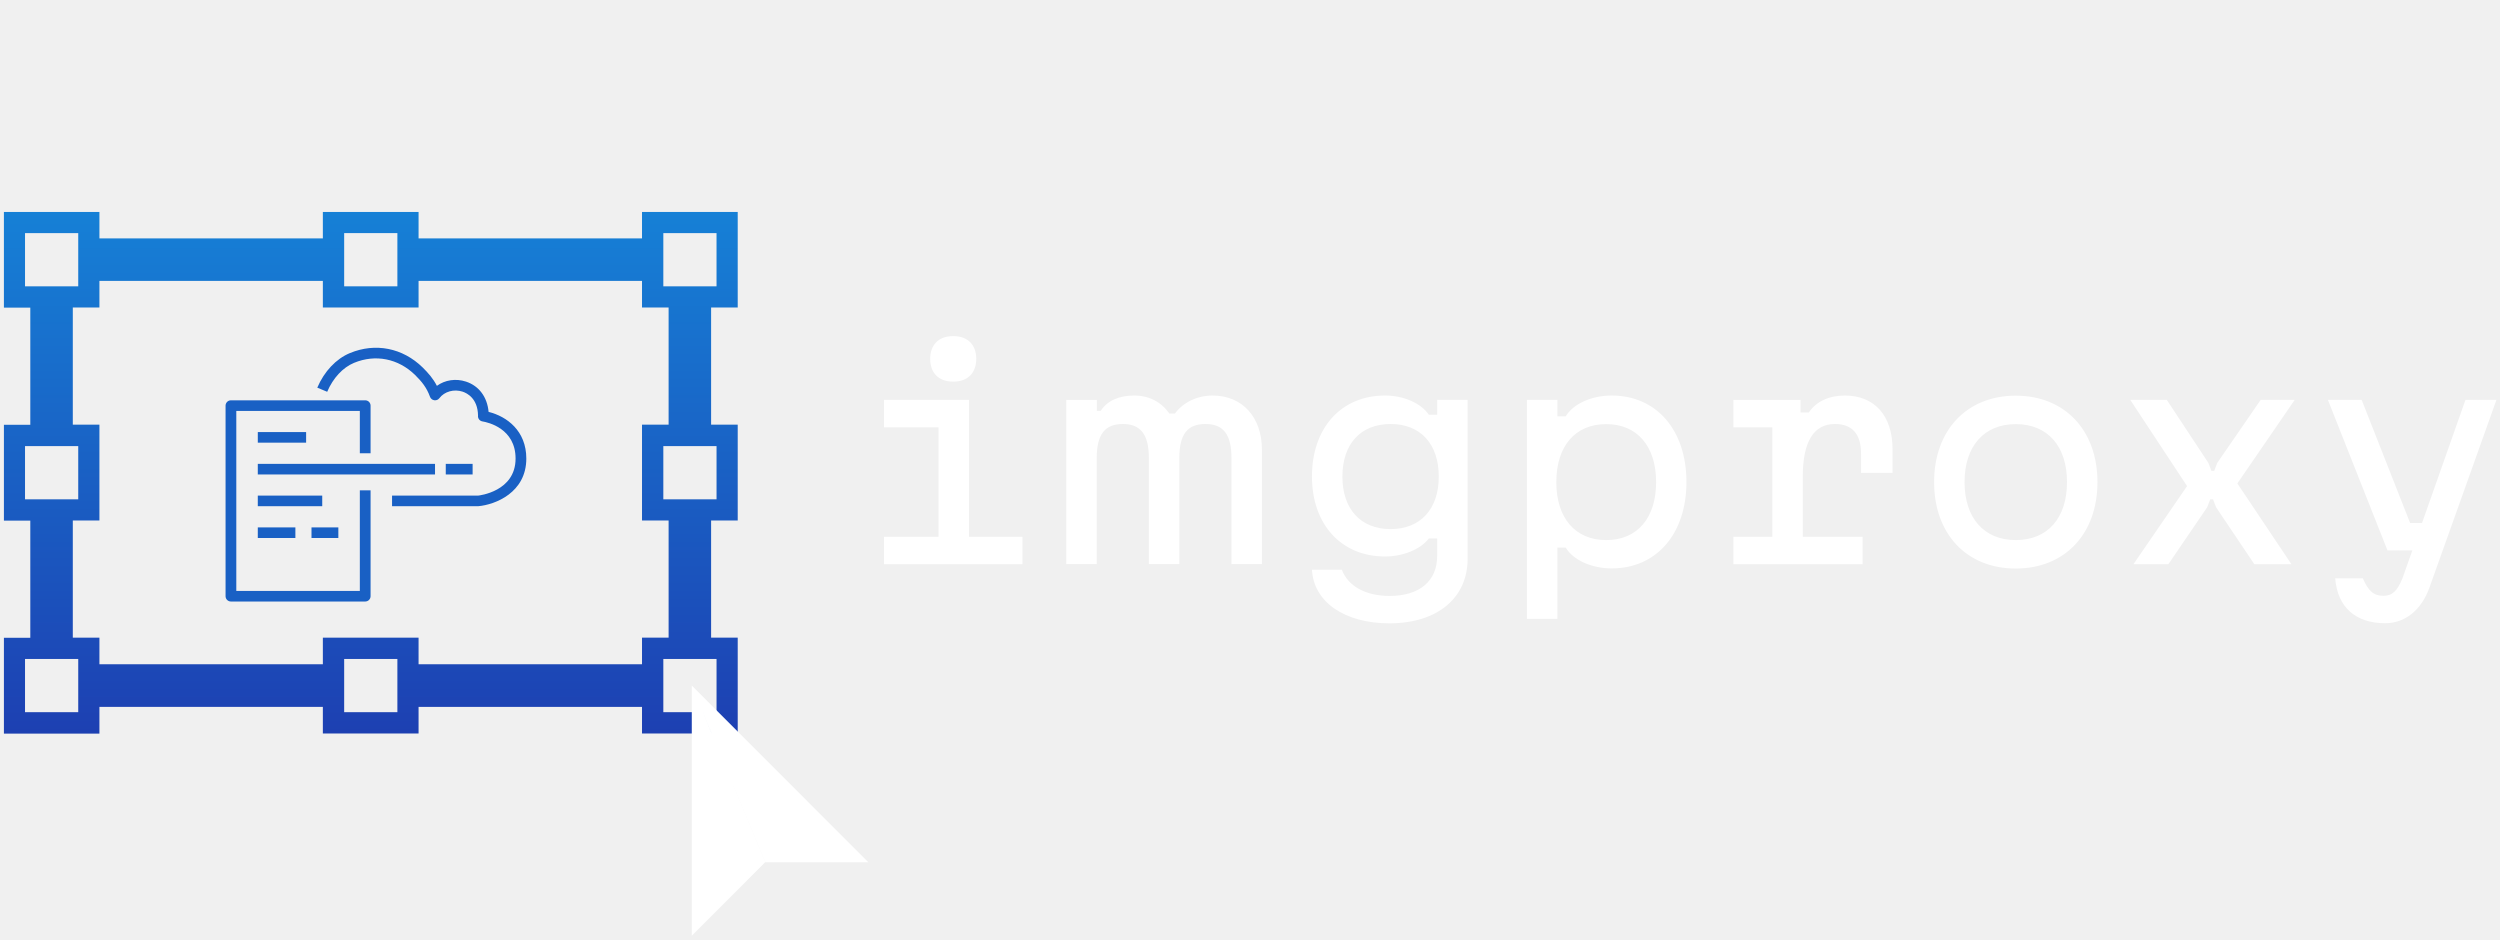
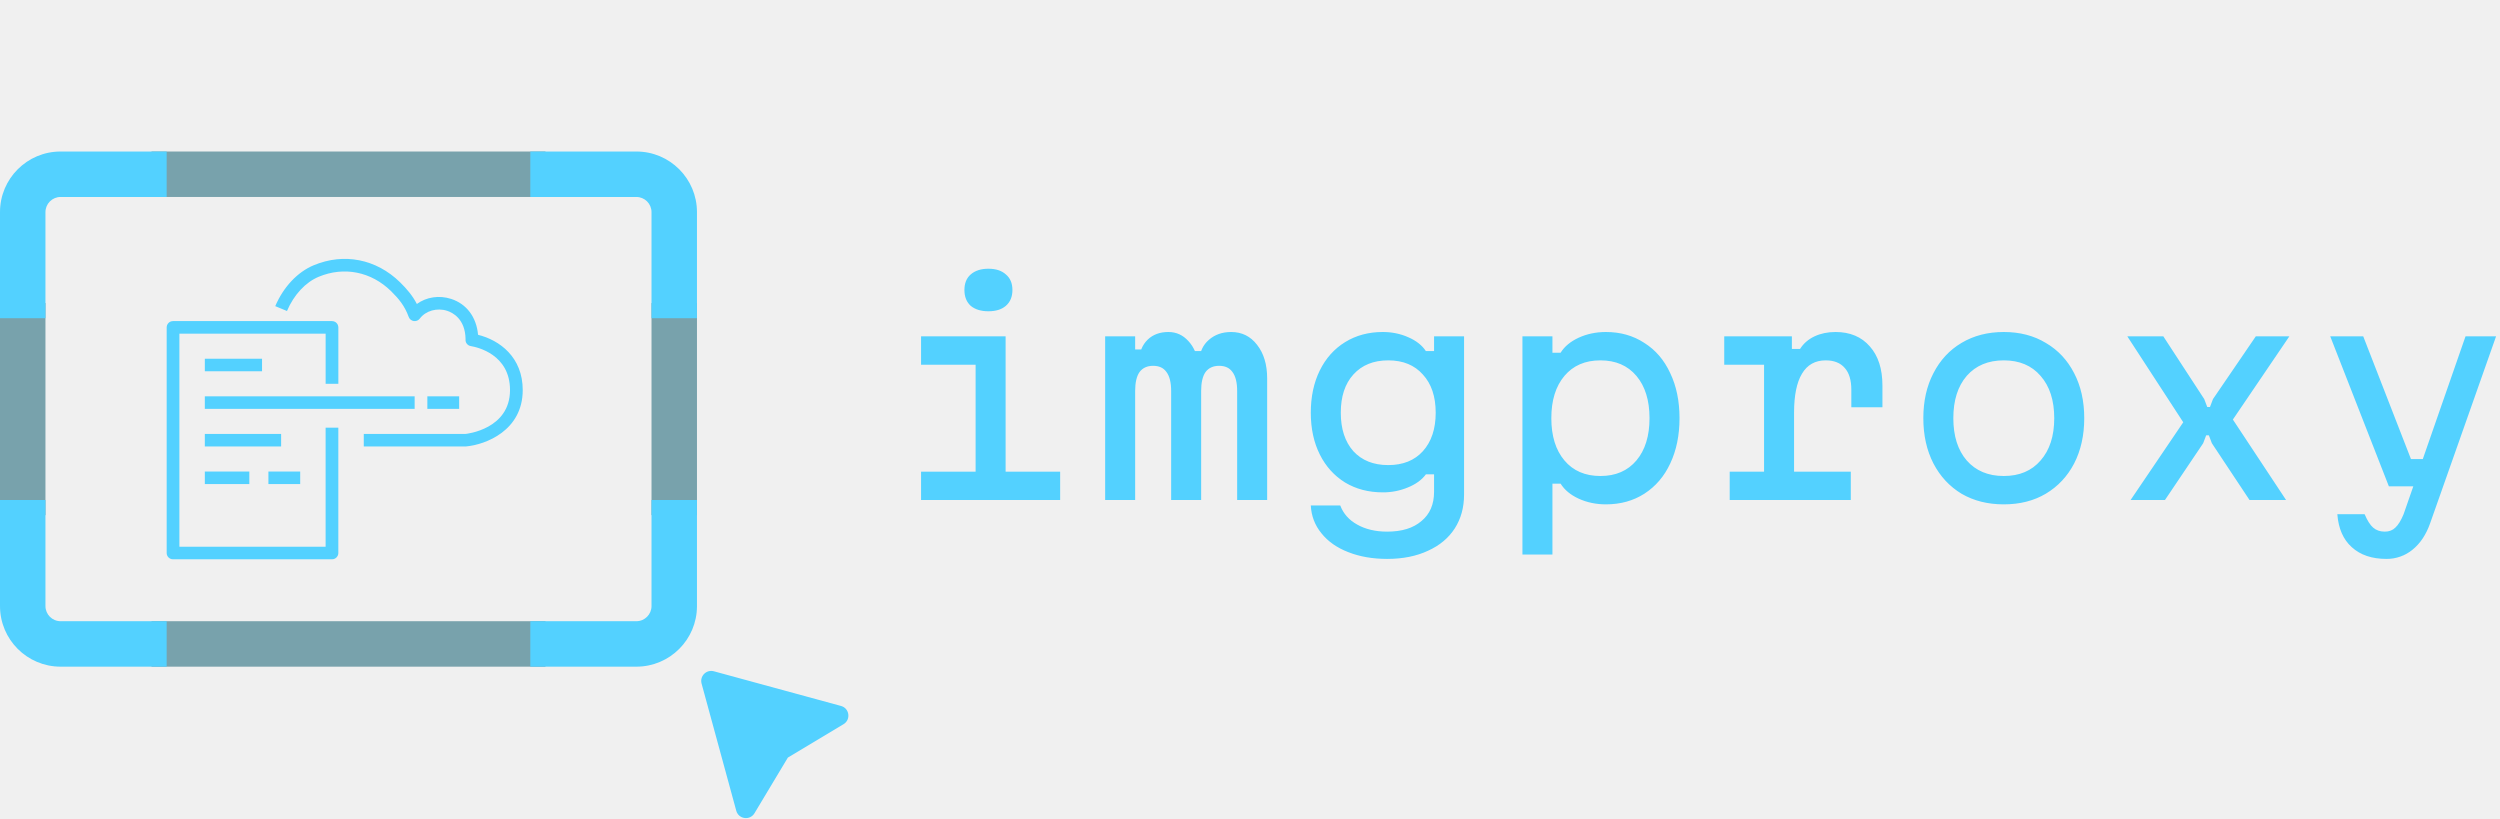
- <svg xmlns="http://www.w3.org/2000/svg" width="266" height="100" fill="none">
-   <g clip-path="url(#a)">
-     <path fill="#fff" d="M94.056 42.55v2.915h5.803v11.648h-5.803v2.915h14.733v-2.915h-5.69V42.549h-9.043Zm4.916-4.367c0 1.423.83 2.423 2.451 2.423 1.619 0 2.45-1 2.45-2.423 0-1.422-.831-2.422-2.45-2.422-1.62 0-2.451 1-2.451 2.422Zm14.479 4.366v17.465h3.239V48.746c0-2.507.859-3.633 2.775-3.633 1.915 0 2.774 1.14 2.774 3.633v11.268h3.24V48.746c0-2.535.859-3.633 2.775-3.633 1.915 0 2.774 1.112 2.774 3.633v11.268h3.24V47.845c0-3.465-2.099-5.76-5.24-5.76-1.648 0-3.155.732-4.014 1.915h-.591c-.86-1.225-2.155-1.916-3.747-1.916-1.648 0-2.887.578-3.563 1.634h-.409V42.55h-3.253Zm42.704 16.902V42.549h-3.24v1.578h-.887c-.831-1.226-2.676-2.043-4.662-2.043-4.662 0-7.774 3.437-7.774 8.62 0 5.099 3.126 8.507 7.774 8.507 1.916 0 3.775-.76 4.662-1.915h.887v1.859c0 2.676-1.887 4.253-5.07 4.253-2.535 0-4.422-1.042-5.07-2.788h-3.183c.183 3.436 3.478 5.704 8.253 5.704 5.155-.014 8.31-2.746 8.31-6.873Zm-13.324-8.747c0-3.465 1.944-5.591 5.127-5.591s5.127 2.126 5.127 5.591c0 3.465-1.944 5.592-5.127 5.592s-5.127-2.127-5.127-5.592Zm28.648-8.62c-2.127 0-4.071.874-4.887 2.212h-.888v-1.747h-3.239v23.296h3.239v-7.577h.888c.816 1.338 2.774 2.21 4.887 2.21 4.775 0 7.958-3.675 7.958-9.196s-3.183-9.197-7.958-9.197Zm-5.887 9.212c0-3.817 2-6.17 5.309-6.17 3.296 0 5.31 2.353 5.31 6.17 0 3.817-2 6.169-5.31 6.169-3.309 0-5.309-2.366-5.309-6.17Zm18.845-8.747v2.916h4.14v11.648h-4.14v2.915h13.746v-2.915h-6.366v-6.409c0-3.704 1.155-5.591 3.422-5.591 1.831 0 2.775 1.07 2.775 3.14v2.057h3.352v-2.521c0-3.55-1.915-5.705-5.07-5.705-1.676 0-3.071.634-3.831 1.803h-.888V42.55h-7.14Zm30.042 17.944c5.211 0 8.69-3.676 8.69-9.197 0-5.521-3.479-9.197-8.69-9.197-5.211 0-8.69 3.676-8.69 9.197 0 5.52 3.465 9.197 8.69 9.197Zm-5.451-9.197c0-3.817 2.071-6.17 5.451-6.17 3.394 0 5.451 2.353 5.451 6.17 0 3.817-2.057 6.169-5.451 6.169-3.394 0-5.451-2.366-5.451-6.17ZM227 60.028h3.718l4.127-6.056.324-.845h.296l.324.845 4.07 6.056h3.944l-5.747-8.591 6.099-8.888h-3.62l-4.62 6.705-.323.845h-.296l-.324-.845-4.423-6.705h-3.887l6.042 9.17-5.704 8.31Zm20.69-17.479 6.338 16.014h2.648l-1.056 2.972c-.535 1.31-1.057 1.86-2.028 1.86-1.057 0-1.62-.55-2.184-1.86h-2.943c.239 3.056 2.155 4.775 5.31 4.775 2.126 0 3.859-1.395 4.718-3.789l7.127-19.972h-3.296l-4.62 13.099h-1.267l-5.155-13.099h-3.592Z" />
-     <mask id="b" width="94" height="79" x="0" y="22" maskUnits="userSpaceOnUse" style="mask-type:luminance">
-       <path fill="#fff" d="M.394 22.535h92.817v78.169H.394V22.535Z" />
-     </mask>
-     <g mask="url(#b)">
-       <path fill="url(#c)" d="M78.493 32.732V22.535H68.31v2.831H44.535v-2.83H34.352v2.83H10.578v-2.83H.394v10.196h2.831v12.465H.395v10.197h2.83V67.86H.395v10.197h10.183v-2.845h23.774v2.831h10.183v-2.83H68.31v2.83h10.183V67.845h-2.831V55.38h2.831V45.183h-2.831V32.718h2.831v.014Zm-41.873-7.93h5.662v5.663H36.62v-5.662ZM2.662 30.466v-5.662h5.662v5.662H2.662Zm0 22.662v-5.662h5.662v5.662H2.662Zm5.662 22.648H2.662v-5.662h5.662v5.662Zm33.958 0H36.62v-5.662h5.662v5.662Zm26.028-5.099H44.535v-2.83H34.352v2.83H10.578v-2.83H7.746V55.38h2.832V45.183H7.746V32.718h2.832v-2.83h23.774v2.83h10.183v-2.83H68.31v2.83h2.83v12.465h-2.83V55.38h2.83v12.465h-2.83v2.831Zm7.93-.563v5.662h-5.662v-5.662h5.661Zm0-22.648v5.662h-5.662v-5.662h5.661Zm-5.662-17v-5.662h5.661v5.662h-5.662Z" />
-       <path fill="#1960C4" d="M47.429 50.48h2.857v-1.127h-2.857v1.126Zm-14.286 6.76H36v-1.127h-2.857v1.127Zm-5.714 0h4v-1.127h-4v1.127Zm0-3.38h6.857v-1.127h-6.857v1.127Zm0-6.76h5.142v-1.128H27.43V47.1Zm0 3.38h18.857v-1.127H27.429v1.126Zm10.857 12.393H25.143V43.72h13.143v4.507h1.143v-5.07a.568.568 0 0 0-.572-.564H24.571a.567.567 0 0 0-.571.564v20.28c0 .312.255.564.571.564h14.286a.568.568 0 0 0 .572-.563V52.169h-1.143v10.704ZM56 48.79c0 3.64-3.33 4.907-5.09 5.068l-9.196.002v-1.126h9.143c.112-.013 4-.426 4-3.944 0-3.203-2.935-3.853-3.523-3.951a.564.564 0 0 1-.472-.633c-.031-1.81-1.159-2.376-1.647-2.536-.912-.299-1.929-.013-2.466.697a.57.57 0 0 1-.543.22.57.57 0 0 1-.453-.368c-.355-.979-.87-1.613-1.586-2.32-1.79-1.751-4.221-2.235-6.496-1.293-1.193.495-2.236 1.617-2.858 3.08l-1.054-.438c.738-1.73 2.003-3.072 3.47-3.68 2.717-1.127 5.612-.553 7.745 1.533.611.604 1.117 1.191 1.512 1.952.853-.622 2.004-.808 3.09-.452 1.39.455 2.268 1.643 2.41 3.223 1.946.483 4.014 2.015 4.014 4.966Z" />
-       <path fill="#fff" fill-rule="evenodd" d="M81.437 91.746h10.957L73.606 72.945l7.83 18.802Zm-7.831-18.802v26.62l7.817-7.832" clip-rule="evenodd" />
-     </g>
-   </g>
-   <defs>
-     <linearGradient id="c" x1="39.445" x2="39.445" y1="78.046" y2="22.535" gradientUnits="userSpaceOnUse">
-       <stop stop-color="#1D40B2" />
-       <stop offset="1" stop-color="#1680D6" />
-     </linearGradient>
-     <clipPath id="a">
-       <path fill="#fff" d="M0 0h266v100H0z" />
-     </clipPath>
-   </defs>
+ <svg xmlns="http://www.w3.org/2000/svg" width="330" height="108" fill="none">
+   <path fill="#005568" fill-opacity=".5" d="M72 20H20v6h52v-6Zm0 62H20v6h52v-6ZM0 40h6v28H0V40Zm92 0h-6v28h6V40Z" />
+   <path fill="#53D1FF" d="M8 20h14v6H8a2 2 0 0 0-2 2v14H0V28a8 8 0 0 1 8-8Zm62 0v6h14a2 2 0 0 1 2 2v14h6V28a8 8 0 0 0-8-8H70Zm14 62H70v6h14a8 8 0 0 0 8-8V66h-6v14a2 2 0 0 1-2 2ZM6 80V66H0v14a8 8 0 0 0 8 8h14v-6H8a2 2 0 0 1-2-2Zm86.608 10.229 4.578 16.787c.306 1.121 1.807 1.328 2.405.332L104 100l7.348-4.409c.996-.598.789-2.099-.332-2.405l-16.787-4.578a1.32 1.32 0 0 0-1.621 1.62ZM56.41 53.97h4.197v-1.655h-4.196v1.655Zm-20.98 9.929h4.196v-1.655H35.43v1.655Zm-8.393 0h5.875v-1.655h-5.875v1.655Zm0-4.965h10.071V57.28H27.036v1.655Zm0-9.929h7.553V47.35h-7.553v1.655Zm0 4.965h27.696v-1.655H27.036v1.655Zm15.946 18.203H23.68V44.04h19.303v6.62h1.679v-7.447a.834.834 0 0 0-.84-.828H22.84a.833.833 0 0 0-.839.828V73c0 .456.375.827.84.827H43.82c.464 0 .84-.37.84-.827V56.45h-1.679v15.722ZM69 51.487c0 5.347-4.89 7.207-7.476 7.444l-13.506.003V57.28h13.428c.164-.019 5.875-.625 5.875-5.792 0-4.705-4.311-5.66-5.175-5.803a.829.829 0 0 1-.696-.885c0-.016.002-.03.004-.045-.046-2.659-1.702-3.49-2.42-3.725-1.34-.438-2.832-.019-3.622 1.024a.837.837 0 0 1-.797.323.837.837 0 0 1-.665-.54c-.521-1.438-1.278-2.37-2.33-3.407-2.63-2.573-6.2-3.284-9.54-1.9-1.752.727-3.284 2.375-4.199 4.523l-1.548-.642c1.085-2.541 2.943-4.512 5.096-5.406 3.991-1.654 8.243-.811 11.376 2.253.898.886 1.642 1.75 2.22 2.866 1.254-.913 2.944-1.186 4.539-.664 2.041.668 3.332 2.413 3.54 4.734 2.859.71 5.896 2.96 5.896 7.294ZM311.948 44.4l6.3 16.2h2.628l-1.188 3.6h-4.356l-7.74-19.8h4.356Zm8.82 24.696c-.528 1.488-1.296 2.64-2.304 3.456a5.34 5.34 0 0 1-3.456 1.224c-1.92 0-3.444-.516-4.572-1.548-1.128-1.008-1.764-2.46-1.908-4.356h3.6c.36.84.732 1.428 1.116 1.764.408.36.924.54 1.548.54.576 0 1.044-.18 1.404-.54.384-.36.744-.948 1.08-1.764l8.172-23.472h4.032l-8.712 24.696Zm-32.58-13.356-7.38-11.34h4.752l5.4 8.28.396 1.044h.36l.396-1.044 5.652-8.28h4.428l-7.452 10.98L301.76 66h-4.824l-4.968-7.488-.396-1.044h-.36l-.396 1.044-5.04 7.488h-4.536l6.948-10.26ZM264.5 66.576c-2.112 0-3.972-.468-5.58-1.404-1.584-.96-2.82-2.292-3.708-3.996-.888-1.728-1.332-3.72-1.332-5.976s.444-4.236 1.332-5.94c.888-1.728 2.124-3.06 3.708-3.996 1.608-.96 3.468-1.44 5.58-1.44s3.96.48 5.544 1.44c1.608.936 2.856 2.268 3.744 3.996.888 1.704 1.332 3.684 1.332 5.94 0 2.256-.444 4.248-1.332 5.976-.888 1.704-2.136 3.036-3.744 3.996-1.584.936-3.432 1.404-5.544 1.404Zm0-3.744c2.064 0 3.684-.684 4.86-2.052 1.2-1.368 1.8-3.228 1.8-5.58s-.6-4.212-1.8-5.58c-1.176-1.368-2.796-2.052-4.86-2.052-2.064 0-3.696.684-4.896 2.052-1.176 1.368-1.764 3.228-1.764 5.58s.588 4.212 1.764 5.58c1.2 1.368 2.832 2.052 4.896 2.052ZM236.528 44.4v1.656h1.08c.456-.72 1.092-1.272 1.908-1.656.816-.384 1.74-.576 2.772-.576 1.92 0 3.432.636 4.536 1.908 1.104 1.248 1.656 2.964 1.656 5.148v2.88h-4.104v-2.304c0-1.272-.288-2.232-.864-2.88-.576-.672-1.416-1.008-2.52-1.008-1.392 0-2.436.588-3.132 1.764-.696 1.152-1.044 2.868-1.044 5.148v7.776h7.488V66H228.32v-3.744h4.536V48.144H227.6V44.4h8.928Zm-35.568 0h3.96v2.16H206c.504-.816 1.296-1.476 2.376-1.98 1.104-.504 2.304-.756 3.6-.756 1.92 0 3.612.48 5.076 1.44 1.488.936 2.628 2.268 3.42 3.996.816 1.704 1.224 3.684 1.224 5.94 0 2.256-.408 4.248-1.224 5.976-.792 1.704-1.932 3.036-3.42 3.996-1.464.936-3.156 1.404-5.076 1.404-1.296 0-2.496-.252-3.6-.756-1.08-.504-1.872-1.164-2.376-1.98h-1.08v9.36h-3.96V44.4Zm10.296 18.432c2.016 0 3.6-.684 4.752-2.052 1.152-1.368 1.728-3.228 1.728-5.58s-.576-4.212-1.728-5.58c-1.152-1.368-2.736-2.052-4.752-2.052-2.016 0-3.6.684-4.752 2.052-1.152 1.368-1.728 3.228-1.728 5.58s.576 4.212 1.728 5.58c1.152 1.368 2.736 2.052 4.752 2.052Zm-18 2.448c0 1.704-.408 3.192-1.224 4.464-.816 1.272-1.992 2.256-3.528 2.952-1.536.72-3.336 1.08-5.4 1.08-1.92 0-3.636-.3-5.148-.9-1.488-.576-2.664-1.404-3.528-2.484-.864-1.056-1.332-2.28-1.404-3.672h3.888c.408 1.08 1.152 1.92 2.232 2.52 1.104.624 2.424.936 3.96.936 1.944 0 3.456-.468 4.536-1.404 1.104-.912 1.656-2.196 1.656-3.852v-2.304h-1.08c-.528.72-1.32 1.296-2.376 1.728a8.49 8.49 0 0 1-3.312.648c-1.872 0-3.528-.432-4.968-1.296-1.44-.888-2.556-2.124-3.348-3.708-.792-1.584-1.188-3.42-1.188-5.508 0-2.112.396-3.972 1.188-5.58.792-1.608 1.908-2.856 3.348-3.744 1.44-.888 3.096-1.332 4.968-1.332 1.2 0 2.316.228 3.348.684 1.056.456 1.836 1.068 2.34 1.836h1.08V44.4h3.96v20.88Zm-16.272-10.8c0 2.136.552 3.828 1.656 5.076 1.128 1.224 2.664 1.836 4.608 1.836 1.944 0 3.468-.612 4.572-1.836 1.128-1.248 1.692-2.94 1.692-5.076 0-2.136-.564-3.816-1.692-5.04-1.104-1.248-2.628-1.872-4.572-1.872s-3.48.624-4.608 1.872c-1.104 1.224-1.656 2.904-1.656 5.04ZM149.84 44.4v1.728h2.844l-2.34 1.44c.072-1.152.456-2.064 1.152-2.736.696-.672 1.608-1.008 2.736-1.008 1.032 0 1.908.396 2.628 1.188.72.768 1.164 1.788 1.332 3.06l-2.34-1.728h4.608l-2.16 1.224c.072-1.128.492-2.028 1.26-2.7.792-.696 1.776-1.044 2.952-1.044 1.416 0 2.556.564 3.42 1.692.888 1.128 1.332 2.604 1.332 4.428V66h-3.96V51.6c0-1.104-.204-1.932-.612-2.484-.384-.552-.972-.828-1.764-.828s-1.392.276-1.8.828c-.384.552-.576 1.38-.576 2.484V66h-3.96V51.6c0-1.104-.204-1.932-.612-2.484-.384-.552-.972-.828-1.764-.828s-1.392.276-1.8.828c-.384.552-.576 1.38-.576 2.484V66h-3.96V44.4h3.96Zm-17.1 0v17.856h7.2V66h-18.36v-3.744h7.2V48.144h-7.2V44.4h11.16Zm-2.268-3.312c-.984 0-1.764-.24-2.34-.72-.552-.504-.828-1.2-.828-2.088 0-.888.276-1.572.828-2.052.576-.504 1.356-.756 2.34-.756.984 0 1.752.252 2.304.756.576.48.864 1.164.864 2.052 0 .888-.288 1.584-.864 2.088-.552.48-1.32.72-2.304.72Z" />
</svg>
